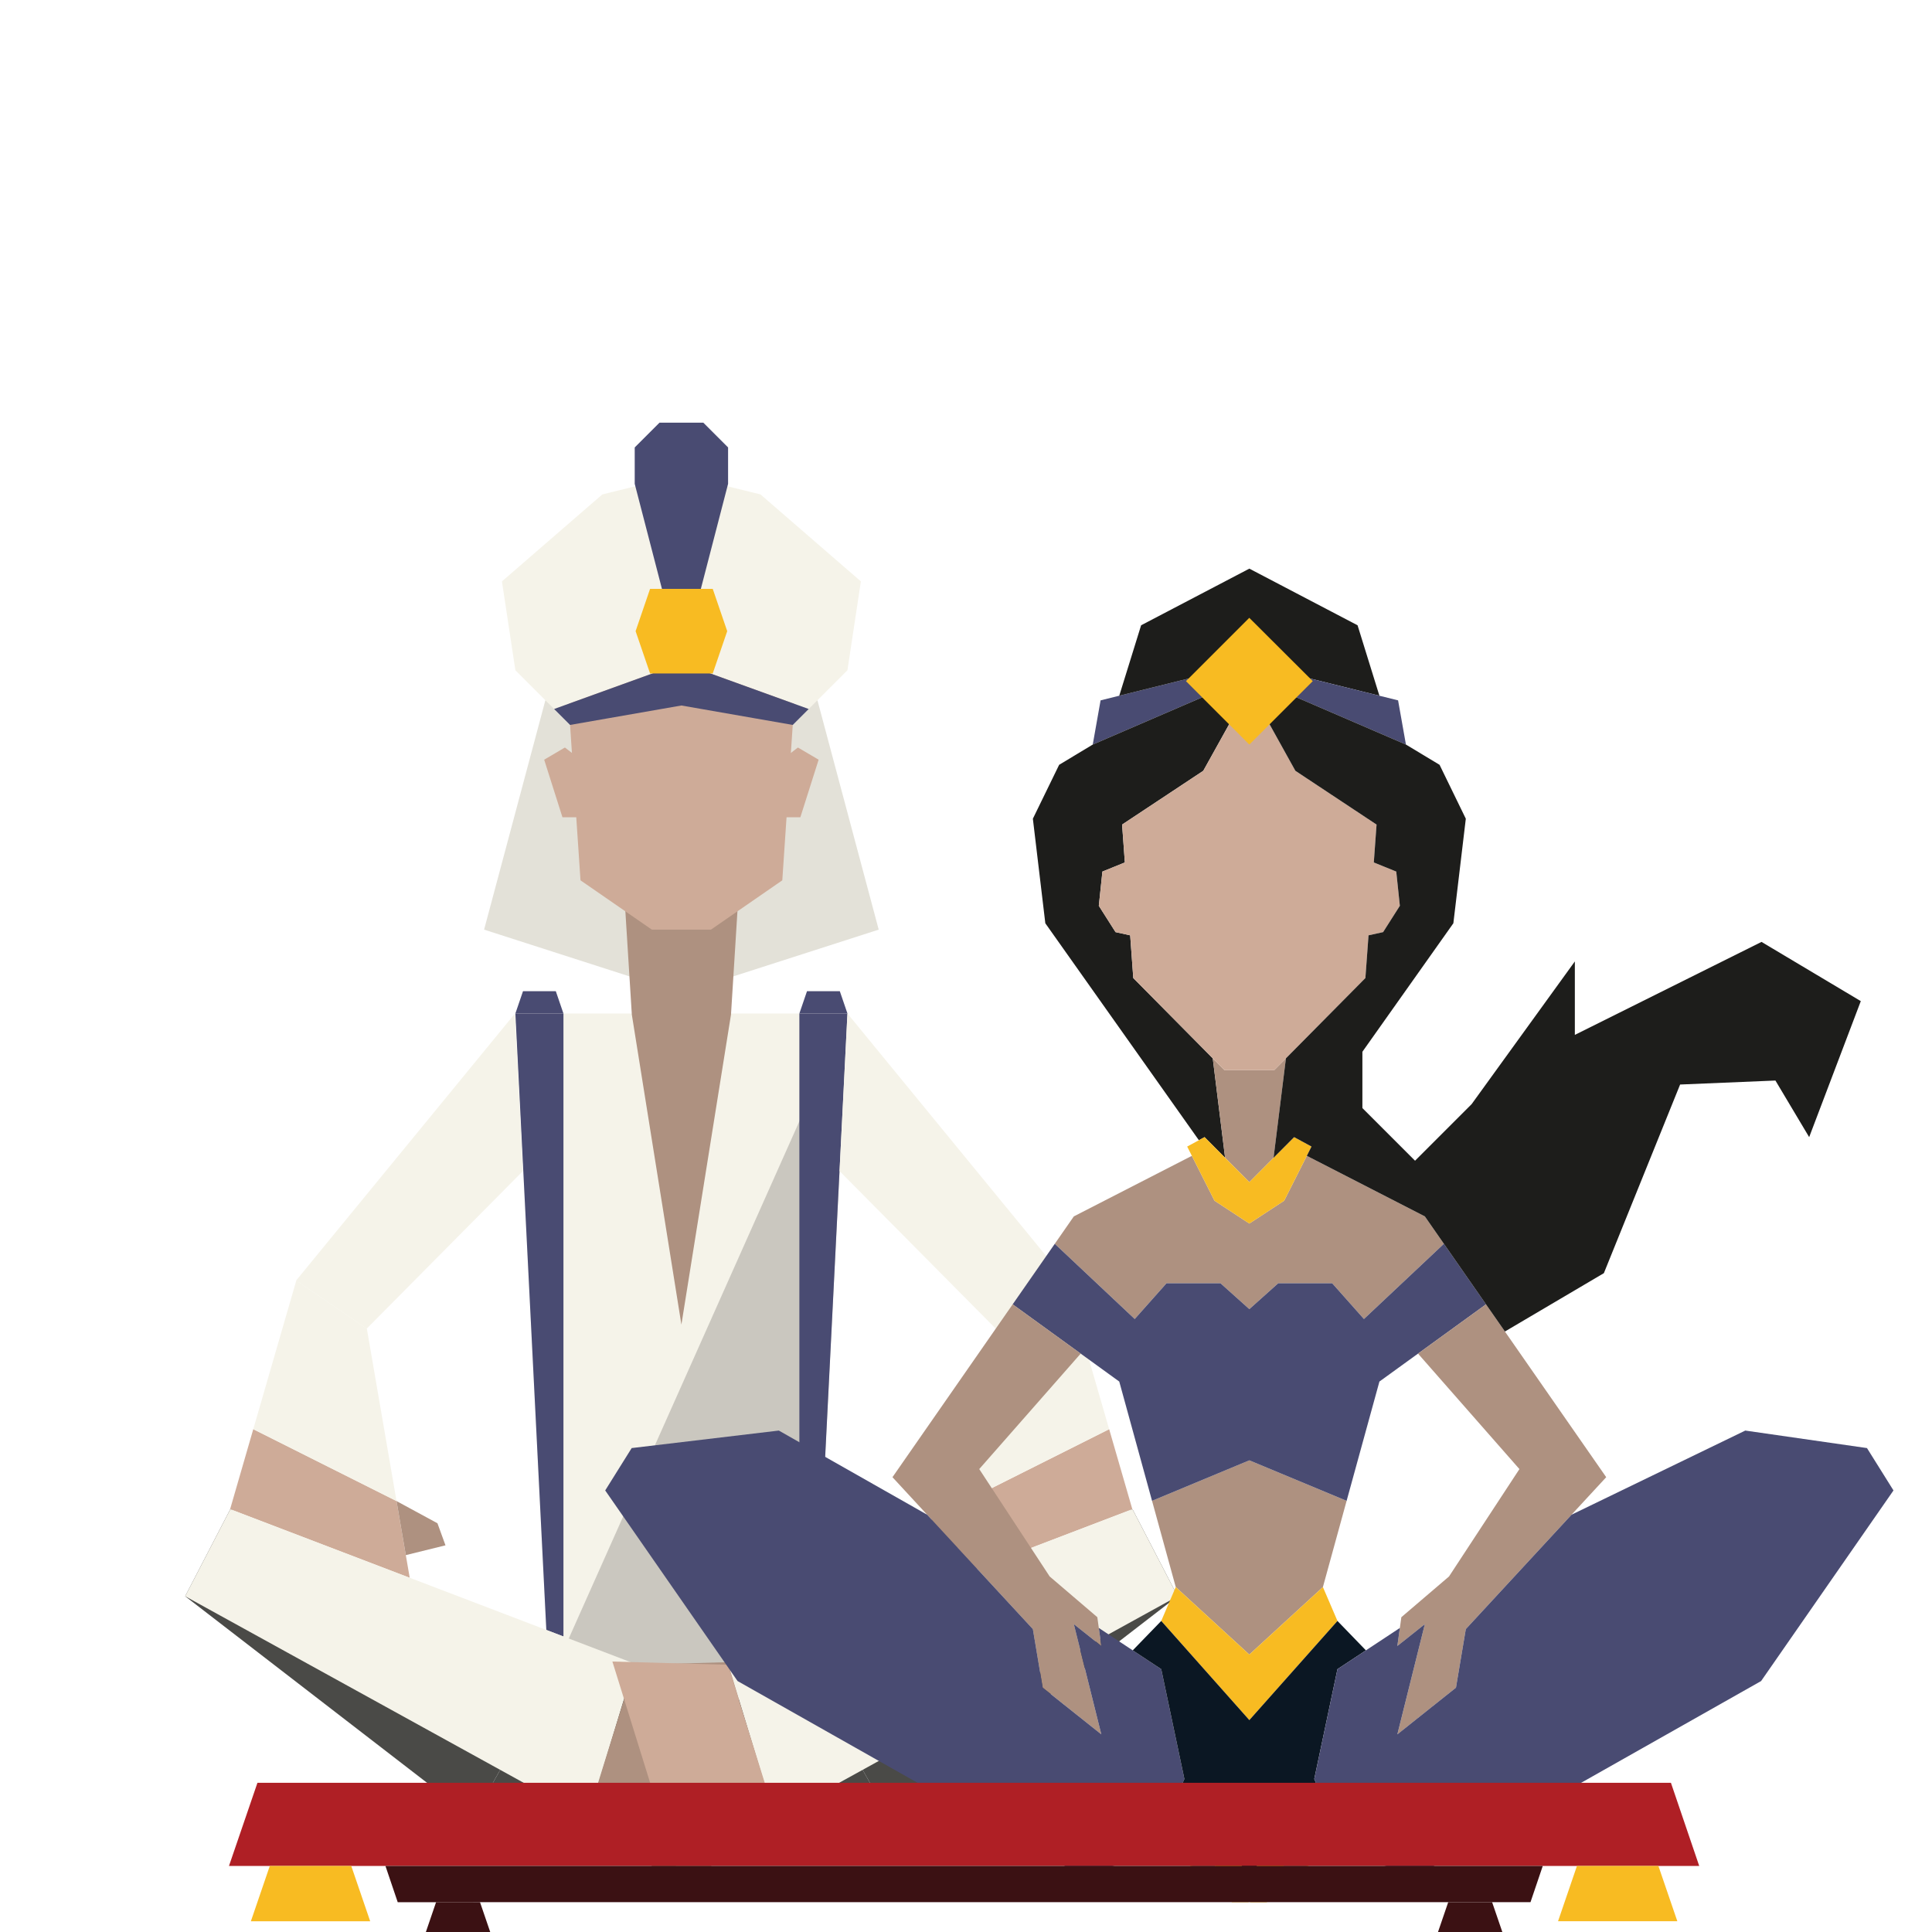
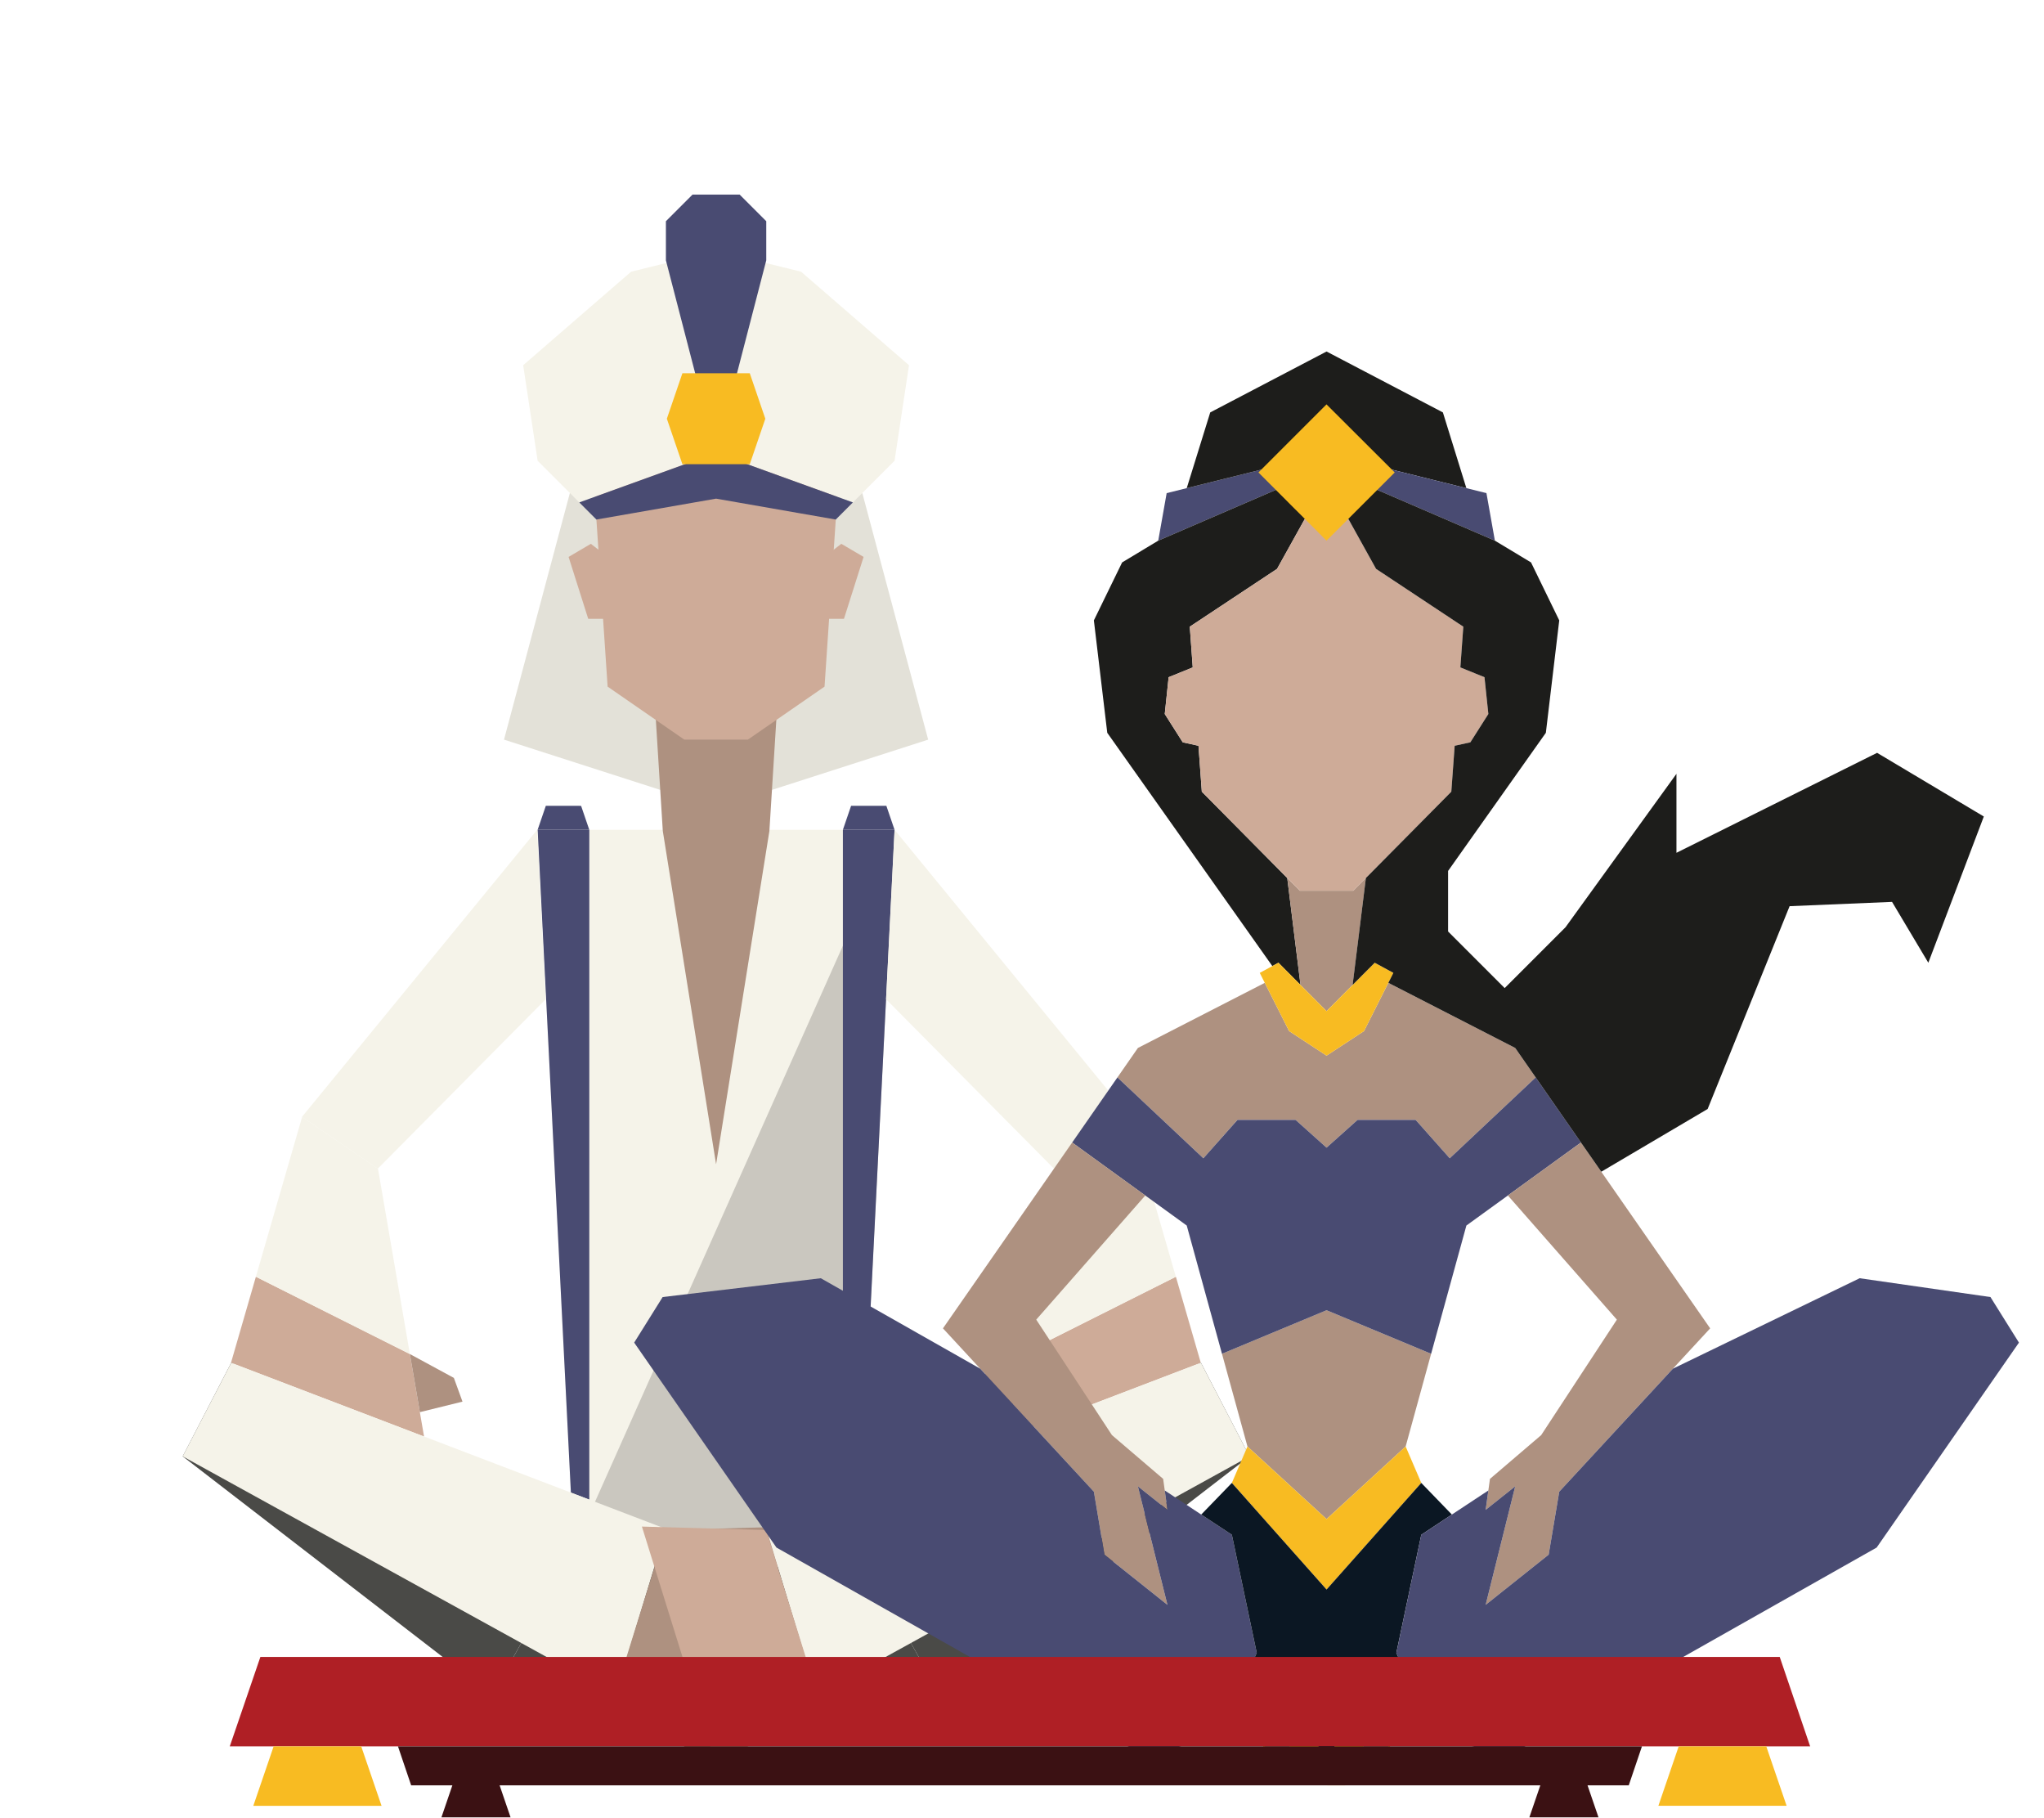
- <svg xmlns="http://www.w3.org/2000/svg" width="100%" height="100%" viewBox="0 0 144 144" version="1.1" xml:space="preserve" style="fill-rule:evenodd;clip-rule:evenodd;stroke-miterlimit:10;">
-   <g id="jasmine-aladdin" transform="matrix(1,0,0,1,-324,-234)">
+ <svg xmlns="http://www.w3.org/2000/svg" width="100%" height="100%" viewBox="0 0 180 160" version="1.1" xml:space="preserve" style="fill-rule:evenodd;clip-rule:evenodd;stroke-miterlimit:10;">
+   <g id="jasmine-aladdin" transform="matrix(1.27,0,0,1.27,-412.92,-320.06)">
    <g transform="matrix(-0.0501372,-0.998742,-0.998742,0.0501372,400.211,343.105)">
      <path d="M-14.565,36.068L35.418,36.068L34.177,11.35L-15.555,16.354L-14.565,36.068Z" style="fill:rgb(245,243,233);fill-rule:nonzero;" />
    </g>
    <g transform="matrix(1,0,0,1,364.905,309.54)">
      <path d="M0,49.92L22.258,0L19.737,49.92L0,49.92Z" style="fill:rgb(202,199,191);fill-rule:nonzero;" />
    </g>
    <g transform="matrix(-0.323567,-0.946205,-0.946205,0.323567,364.411,306.746)">
      <path d="M-3.156,-0.595L-1.401,-0.595L-0.609,1.719L-1.997,2.794L-3.156,-0.595Z" style="fill:rgb(73,75,114);fill-rule:nonzero;" />
    </g>
    <g transform="matrix(0.0501252,0.998743,0.998743,-0.0501252,387.303,329.804)">
      <path d="M-21.487,-23.842L24.518,-23.842L25.069,-22.592L-21.307,-20.264L-21.487,-23.842Z" style="fill:rgb(73,75,114);fill-rule:nonzero;" />
    </g>
    <g transform="matrix(0.323567,-0.946205,-0.946205,-0.323567,385.578,310.672)">
      <path d="M0.426,2.256L2.181,2.256L2.973,-0.058L1.585,-1.133L0.426,2.256Z" style="fill:rgb(73,75,114);fill-rule:nonzero;" />
    </g>
    <g transform="matrix(-0.0501252,0.998743,0.998743,0.0501252,408.47,335.709)">
      <path d="M-25.069,-22.592L20.936,-22.592L21.487,-23.842L-24.889,-26.17L-25.069,-22.592Z" style="fill:rgb(73,75,114);fill-rule:nonzero;" />
    </g>
    <g transform="matrix(1,0,0,1,374.788,306.233)">
      <path d="M0,-18.255L-10.139,-20.04L-14.706,-2.944L0,1.785L14.706,-2.944L10.139,-20.04L0,-18.255Z" style="fill:rgb(227,225,216);fill-rule:nonzero;" />
    </g>
    <g transform="matrix(1,0,0,1,374.773,308.116)">
      <path d="M0,-20.084L0,0.002L0.014,-0.003L0.029,0.002L0.029,-20.084L0.014,-20.086L0,-20.084Z" style="fill:rgb(227,225,216);fill-rule:nonzero;" />
    </g>
    <g transform="matrix(1,0,0,1,374.788,301.601)">
      <path d="M0,31.126L-3.695,8.022L-4.197,0L4.197,0L3.696,8.022L0,31.126Z" style="fill:rgb(174,145,128);fill-rule:nonzero;" />
    </g>
    <g transform="matrix(1,0,0,1,371.478,303.289)">
      <path d="M0,-20.5L-5.213,-18.583L-4.211,-3.675L1.106,0L5.513,0L10.83,-3.675L11.833,-18.583L6.62,-20.5L0,-20.5Z" style="fill:rgb(206,171,152);fill-rule:nonzero;" />
    </g>
    <g transform="matrix(1,0,0,1,367.284,294.007)">
      <path d="M0,-3.384L-1.18,-4.292L-2.724,-3.384L-1.362,0.908L0,0.908L0,-3.384Z" style="fill:rgb(206,171,152);fill-rule:nonzero;" />
    </g>
    <g transform="matrix(1,0,0,1,382.292,294.007)">
      <path d="M0,-3.384L1.18,-4.292L2.724,-3.384L1.362,0.908L0,0.908L0,-3.384Z" style="fill:rgb(206,171,152);fill-rule:nonzero;" />
    </g>
    <g transform="matrix(1,0,0,1,374.788,286.846)">
      <path d="M0,-17.443L-5.892,-15.996L-13.377,-9.513L-12.375,-2.889L-9.486,0L-0.015,-3.425L0,-3.42L0.015,-3.425L9.486,0L12.375,-2.889L13.377,-9.513L5.892,-15.996L0,-17.443Z" style="fill:rgb(245,243,233);fill-rule:nonzero;" />
    </g>
    <g transform="matrix(1,0,0,1,374.788,288.027)">
-       <path d="M0,-4.601L-0.015,-4.606L-9.486,-1.182L-8.299,0.005L-5.629,-0.461L0,-1.444L5.629,-0.461L8.299,0.005L8.765,-0.461L9.486,-1.182L0.015,-4.606L0,-4.601Z" style="fill:rgb(73,75,114);fill-rule:nonzero;" />
+       <path d="M0,-4.601L-0.015,-4.606L-9.486,-1.182L-8.299,0.005L-5.629,-0.461L0,-1.444L5.629,-0.461L8.299,0.005L9.486,-1.182L0.015,-4.606L0,-4.601Z" style="fill:rgb(73,75,114);fill-rule:nonzero;" />
    </g>
    <g transform="matrix(1,0,0,1,373.154,279.552)">
      <path d="M0,-14.047L-1.846,-12.202L-1.846,-9.49L0.615,0L2.653,0L5.113,-9.49L5.113,-12.202L3.268,-14.047L0,-14.047Z" style="fill:rgb(73,75,114);fill-rule:nonzero;" />
    </g>
    <g transform="matrix(1,0,0,1,372.452,284.195)">
      <path d="M0,-6.303L-1.078,-3.152L0,0L4.672,0L5.75,-3.152L4.672,-6.303L0,-6.303Z" style="fill:rgb(248,187,34);fill-rule:nonzero;" />
    </g>
    <g transform="matrix(1,0,0,1,374.788,359.46)">
      <path d="M0,11.875L-15.538,10.059L-9.869,0L9.869,0L15.539,10.059L0,11.875Z" style="fill:rgb(74,74,71);fill-rule:nonzero;" />
    </g>
    <g transform="matrix(-0.633902,0.773413,0.773413,0.633902,358.624,334.81)">
      <path d="M-21.928,-13.111L3.804,-13.111L3.247,-6.769L-13.218,-5.21L-21.928,-13.111Z" style="fill:rgb(245,243,233);fill-rule:nonzero;" />
    </g>
    <g transform="matrix(0.169451,0.985539,0.985539,-0.169451,348.992,351.66)">
      <path d="M-4.922,5.476L0.885,5.476L-6.426,-6.852L-12.012,-4.139L-4.922,5.476Z" style="fill:rgb(206,171,152);fill-rule:nonzero;" />
    </g>
    <g transform="matrix(0.825985,0.563693,0.563693,-0.825985,351.089,329.67)">
      <path d="M-4.262,-2.632L2.105,-2.632L11.174,-11.999L-0.666,-13.593L-4.262,-2.632Z" style="fill:rgb(245,243,233);fill-rule:nonzero;" />
    </g>
    <g transform="matrix(0.879126,0.476589,0.476589,-0.879126,354.735,345.255)">
      <path d="M-0.739,-1.113L2.731,-1.113L4.041,-2.274L1.79,-4.324L-0.739,-1.113Z" style="fill:rgb(174,145,128);fill-rule:nonzero;" />
    </g>
    <g transform="matrix(0.633902,0.773413,0.773413,-0.633902,399.125,307.759)">
      <path d="M-6.206,-10.38L19.527,-10.38L18.969,-16.723L2.504,-18.281L-6.206,-10.38Z" style="fill:rgb(245,243,233);fill-rule:nonzero;" />
    </g>
    <g transform="matrix(-0.169451,0.985539,0.985539,0.169451,402.851,340.467)">
      <path d="M6.498,-5.841L12.305,-5.841L4.994,6.487L-0.592,3.774L6.498,-5.841Z" style="fill:rgb(206,171,152);fill-rule:nonzero;" />
    </g>
    <g transform="matrix(-0.826035,0.563619,0.563619,0.826035,404.203,345.652)">
      <path d="M-8.525,-13.808L-2.157,-13.808L6.911,-4.439L-4.928,-2.847L-8.525,-13.808Z" style="fill:rgb(245,243,233);fill-rule:nonzero;" />
    </g>
    <g transform="matrix(-0.879126,0.476589,0.476589,0.879126,393.525,350.535)">
      <path d="M-4.388,-2.915L-0.918,-2.915L0.392,-1.754L-1.859,0.296L-4.388,-2.915Z" style="fill:rgb(174,145,128);fill-rule:nonzero;" />
    </g>
    <g transform="matrix(-0.87765,-0.479303,-0.479303,0.87765,340.158,350.226)">
      <path d="M-26.157,-3.764L0.907,-3.764L0.751,3.542L-26.003,7.781L-26.157,-3.764Z" style="fill:rgb(74,74,71);fill-rule:nonzero;" />
    </g>
    <g transform="matrix(1,0,0,1,341.166,369.518)">
      <path d="M0,-23.03L30.142,-11.515L26.654,0L-3.365,-16.544" style="fill:rgb(245,243,233);fill-rule:nonzero;" />
    </g>
    <g transform="matrix(-0.999612,0.0278476,0.0278476,0.999612,367.983,374.805)">
      <path d="M-12.417,-16.624L-3.798,-16.624L0.09,-5.258L-6.723,0.021L-12.417,-16.624Z" style="fill:rgb(174,145,128);fill-rule:nonzero;" />
    </g>
    <g transform="matrix(0.87765,-0.479303,-0.479303,-0.87765,387.014,365.78)">
      <path d="M0.961,6.677L28.025,6.677L27.868,-0.629L1.115,-4.869L0.961,6.677Z" style="fill:rgb(74,74,71);fill-rule:nonzero;" />
    </g>
    <g transform="matrix(1,0,0,1,408.41,369.518)">
      <path d="M0,-23.03L-30.142,-11.515L-26.654,0L3.364,-16.544" style="fill:rgb(245,243,233);fill-rule:nonzero;" />
    </g>
    <g transform="matrix(0.999612,0.0278476,0.0278476,-0.999612,369.881,357.675)">
      <path d="M-0.232,-0.173L8.387,-0.173L12.275,-11.539L5.462,-16.818L-0.232,-0.173Z" style="fill:rgb(206,171,152);fill-rule:nonzero;" />
    </g>
    <g transform="matrix(1,0,0,1,415.9,288.507)">
      <path d="M0,-3.524L-10.453,0.988L-9.869,-2.306L-8.478,-2.652L-0.985,-4.512L0,-3.524Z" style="fill:rgb(73,75,114);fill-rule:nonzero;" />
    </g>
    <g transform="matrix(1,0,0,1,413.685,313.826)">
      <path d="M0,-22.375L-6.051,-18.367L-5.846,-15.543L-7.518,-14.865L-7.786,-12.314L-6.539,-10.351L-5.448,-10.112L-5.217,-6.928L0.707,-0.944L1.626,6.468L0.097,4.929L-0.327,5.159L-11.773,-11.011L-12.701,-18.804L-10.743,-22.821L-8.238,-24.331L2.215,-28.843L3.103,-27.958L3.103,-27.955L0,-22.375Z" style="fill:rgb(29,29,27);fill-rule:nonzero;" />
    </g>
    <g transform="matrix(1,0,0,1,419.846,322.109)">
      <path d="M0,-9.227L-0.921,-1.815L-2.728,0L-4.534,-1.815L-5.453,-9.227L-4.581,-8.346L-0.874,-8.346L0,-9.227Z" style="fill:rgb(174,145,128);fill-rule:nonzero;" />
    </g>
    <g transform="matrix(1,0,0,1,424.369,354.302)">
      <path d="M0,-8.438L-1.767,-2.012L-7.251,3.02L-12.735,-2.012L-14.502,-8.438L-7.251,-11.458L0,-8.438Z" style="fill:rgb(174,145,128);fill-rule:nonzero;" />
    </g>
    <g transform="matrix(1,0,0,1,431.62,325.753)">
      <path d="M0,0.953L-5.96,6.557L-8.328,3.892L-12.348,3.892L-14.502,5.822L-16.654,3.892L-20.675,3.892L-23.044,6.557L-29.003,0.953L-27.583,-1.09L-18.786,-5.604L-17.1,-2.261L-14.502,-0.557L-11.903,-2.261L-10.217,-5.604L-1.421,-1.09L0,0.953Z" style="fill:rgb(174,145,128);fill-rule:nonzero;" />
    </g>
    <g transform="matrix(1,0,0,1,434.758,341.352)">
      <path d="M0,-10.134L-5.067,-6.462L-7.944,-4.379L-10.389,4.512L-17.64,1.493L-24.891,4.512L-27.335,-4.379L-30.21,-6.462L-35.279,-10.134L-32.141,-14.646L-26.182,-9.041L-23.812,-11.706L-19.792,-11.706L-17.64,-9.777L-15.485,-11.706L-11.466,-11.706L-9.098,-9.041L-3.138,-14.646L0,-10.134Z" style="fill:rgb(73,75,114);fill-rule:nonzero;" />
    </g>
    <g transform="matrix(1,0,0,1,404.037,339.432)">
      <path d="M0,15.622L2.048,23.836L-2.319,20.357L-3.053,15.992L-10.935,7.464L-13.518,4.669L-4.559,-8.214L0.511,-4.542L-7.05,4.064L-1.8,12.069L1.751,15.104L1.862,15.907L2.048,17.25L0,15.622Z" style="fill:rgb(174,145,128);fill-rule:nonzero;" />
    </g>
    <g transform="matrix(1,0,0,1,423.686,359.681)">
      <path d="M0,-4.866L-6.568,2.525L-13.134,-4.866L-12.053,-7.391L-6.568,-2.359L-1.084,-7.391L0,-4.866Z" style="fill:rgb(248,187,34);fill-rule:nonzero;" />
    </g>
    <g transform="matrix(1,0,0,1,412.278,347.828)">
      <path d="M0,18.77L-0.483,19.852L-1.998,23.231L-2.518,24.393L-7.649,25.972L-33.303,11.468L-43.17,-2.739L-41.196,-5.897L-30.229,-7.202L-19.176,-0.932L-11.294,7.596L-10.561,11.961L-6.193,15.44L-8.241,7.226L-6.193,8.854L-6.379,7.511L-3.85,9.18L-1.726,10.581L0,18.77Z" style="fill:rgb(73,75,114);fill-rule:nonzero;" />
    </g>
    <g transform="matrix(1,0,0,1,414.644,368.617)">
      <path d="M0,4.888L-0.836,5.825L-2.366,3.704L-2.397,3.684L-4.364,2.442L-2.85,-0.937L-2.208,-0.605L-0.836,0.102L0,4.888Z" style="fill:rgb(174,145,128);fill-rule:nonzero;" />
    </g>
    <g transform="matrix(1,0,0,1,417.121,368.476)">
      <path d="M0,5.965L-0.057,7.302L-1.292,7.302L-3.563,5.944L-4.874,3.824L-4.843,3.845L-3.313,5.965L-2.477,5.028L-3.313,0.242L-4.685,-0.465L-3.021,-1.337L0,5.965Z" style="fill:rgb(248,187,34);fill-rule:nonzero;" />
    </g>
    <g transform="matrix(1,0,0,1,419.324,278.243)">
      <path d="M0,5.752L0.25,5.502L-2.208,3.051L-4.659,5.502L-4.409,5.752L-11.901,7.612L-10.272,2.362L-2.206,-1.86L5.861,2.362L7.489,7.612L0,5.752Z" style="fill:rgb(29,29,27);fill-rule:nonzero;" />
    </g>
    <g transform="matrix(-1,0,0,1,419.322,283.995)">
      <path d="M-0.002,0L0,0" style="fill:none;fill-rule:nonzero;stroke:rgb(29,29,27);stroke-width:0.22px;" />
    </g>
    <g transform="matrix(1,0,0,1,428.79,283.995)">
      <path d="M0,5.5L-10.454,0.988L-9.466,0L-1.977,1.86L-0.585,2.206L0,5.5Z" style="fill:rgb(73,75,114);fill-rule:nonzero;" />
    </g>
    <g transform="matrix(1,0,0,1,421.751,324.494)">
      <path d="M0,-5.036L-0.348,-4.345L-2.034,-1.001L-4.633,0.703L-7.23,-1.001L-8.917,-4.345L-9.265,-5.036L-8.393,-5.509L-7.969,-5.739L-6.439,-4.2L-4.633,-2.384L-2.826,-4.2L-1.294,-5.739L0,-5.036Z" style="fill:rgb(248,187,34);fill-rule:nonzero;" />
    </g>
    <g transform="matrix(1,0,0,1,443.718,350.385)">
      <path d="M0,-6.284L-2.583,-3.489L-10.465,5.039L-11.199,9.404L-15.566,12.883L-13.519,4.669L-15.566,6.297L-15.381,4.954L-15.27,4.152L-11.717,1.116L-6.469,-6.888L-14.027,-15.495L-8.96,-19.167L-7.55,-17.141L0,-6.284Z" style="fill:rgb(174,145,128);fill-rule:nonzero;" />
    </g>
    <g transform="matrix(1,0,0,1,423.686,370.848)">
      <path d="M0,-12.44L-1.729,-4.251L-1.244,-3.169L-1.887,-2.836L-3.551,-3.709L-6.565,3.593L-9.586,-3.709L-11.25,-2.836L-11.892,-3.169L-11.408,-4.251L-13.134,-12.44L-15.258,-13.84L-13.134,-16.033L-6.568,-8.642L0,-16.033L2.121,-13.84L0,-12.44Z" style="fill:rgb(11,23,35);fill-rule:nonzero;" />
    </g>
    <g transform="matrix(1,0,0,1,465.129,369.337)">
      <path d="M0,-24.248L-9.867,-10.041L-35.521,4.463L-40.652,2.884L-41.172,1.722L-42.687,-1.657L-43.171,-2.739L-41.442,-10.929L-39.321,-12.329L-36.792,-13.998L-36.978,-12.655L-34.93,-14.283L-36.978,-6.069L-32.61,-9.548L-31.876,-13.913L-23.994,-22.441L-11.045,-28.711L-1.975,-27.406L0,-24.248Z" style="fill:rgb(73,75,114);fill-rule:nonzero;" />
    </g>
    <g transform="matrix(1,0,0,1,423.957,371.063)">
      <path d="M0,-0.004L-1.966,1.238L-1.999,1.259L-3.529,3.379L-4.365,2.442L-3.529,-2.344L-2.157,-3.051L-1.515,-3.383L0,-0.004Z" style="fill:rgb(174,145,128);fill-rule:nonzero;" />
    </g>
    <g transform="matrix(-1,0,0,1,422.442,367.68)">
      <path d="M-0.002,0L0,0" style="fill:none;fill-rule:nonzero;stroke:rgb(29,29,27);stroke-width:0.22px;" />
    </g>
    <g transform="matrix(1,0,0,1,421.991,370.618)">
      <path d="M0,1.683L-1.313,3.802L-3.581,5.161L-4.819,5.161L-4.87,3.824L-1.855,-3.478L-0.191,-2.606L-1.563,-1.899L-2.399,2.887L-1.563,3.824L-0.033,1.704L0,1.683Z" style="fill:rgb(248,187,34);fill-rule:nonzero;" />
    </g>
    <g transform="matrix(1,0,0,1,428.337,298.119)">
      <path d="M0,3.393L-1.247,5.356L-2.335,5.595L-2.567,8.779L-8.491,14.763L-9.365,15.644L-13.072,15.644L-13.944,14.763L-19.868,8.779L-20.1,5.595L-21.19,5.356L-22.437,3.393L-22.169,0.842L-20.497,0.164L-20.702,-2.66L-14.651,-6.668L-11.549,-12.248L-11.219,-11.918L-10.886,-12.251L-7.786,-6.668L-1.735,-2.66L-1.94,0.164L-0.268,0.842L0,3.393Z" style="fill:rgb(206,171,152);fill-rule:nonzero;" />
    </g>
    <g transform="matrix(1,0,0,1,462.693,309.608)">
      <path d="M0,-0.99L-3.848,9.147L-6.363,4.929L-13.467,5.226L-19.15,19.286L-26.525,23.635L-27.936,21.61L-31.073,17.098L-32.494,15.055L-41.29,10.541L-40.942,9.849L-42.236,9.147L-43.769,10.686L-42.848,3.274L-36.924,-2.71L-36.691,-5.894L-35.604,-6.133L-34.356,-8.096L-34.624,-10.647L-36.297,-11.325L-36.092,-14.149L-42.143,-18.157L-45.242,-23.74L-44.357,-24.625L-33.903,-20.113L-31.396,-18.603L-29.44,-14.586L-30.368,-6.793L-37.148,2.784L-37.148,6.981L-33.224,10.905L-29.006,6.687L-21.313,-3.949L-21.313,1.526L-7.4,-5.404L0,-0.99Z" style="fill:rgb(29,29,27);fill-rule:nonzero;" />
    </g>
    <g transform="matrix(1,0,0,1,421.846,284.776)">
      <path d="M0,-0.008L-0.481,0.473L-2.384,2.375L-4.729,4.72L-5.364,4.084L-5.364,4.08L-7.073,2.375L-8.971,0.473L-9.452,-0.008L-4.732,-4.728L0,-0.008Z" style="fill:rgb(248,187,34);fill-rule:nonzero;" />
    </g>
    <g transform="matrix(-1,0,0,1,341.067,366.878)">
      <path d="M-109.583,6.199L0,6.199L-2.122,0L-107.474,0L-109.583,6.199Z" style="fill:rgb(175,31,37);fill-rule:nonzero;" />
    </g>
    <g transform="matrix(-0.323655,-0.946175,-0.946175,0.323655,347.656,370.265)">
      <path d="M-7.835,-1.479L-3.479,-1.479L-1.513,4.267L-4.957,6.935L-7.835,-1.479Z" style="fill:rgb(248,187,34);fill-rule:nonzero;" />
    </g>
    <g transform="matrix(-0.323627,-0.946185,-0.946185,0.323627,358.415,374.261)">
      <path d="M-4.225,-0.798L-1.876,-0.798L-0.816,2.301L-2.673,3.739L-4.225,-0.798Z" style="fill:rgb(59,17,19);fill-rule:nonzero;" />
    </g>
    <g transform="matrix(-0.320853,0.947129,0.947129,0.320853,383.299,415.711)">
      <path d="M-58.247,39.066L-55.396,39.066L-28.306,-40.9L-30.571,-42.633L-58.247,39.066Z" style="fill:rgb(59,17,19);fill-rule:nonzero;" />
    </g>
    <g transform="matrix(0.323655,-0.946175,-0.946175,-0.323655,445.084,380.012)">
      <path d="M1.057,5.601L5.413,5.601L7.378,-0.144L3.935,-2.813L1.057,5.601Z" style="fill:rgb(248,187,34);fill-rule:nonzero;" />
    </g>
    <g transform="matrix(0.324009,-0.946054,-0.946054,-0.324009,433.852,379.517)">
      <path d="M0.57,3.019L2.918,3.019L3.979,-0.077L2.123,-1.517L0.57,3.019Z" style="fill:rgb(59,17,19);fill-rule:nonzero;" />
    </g>
  </g>
</svg>
